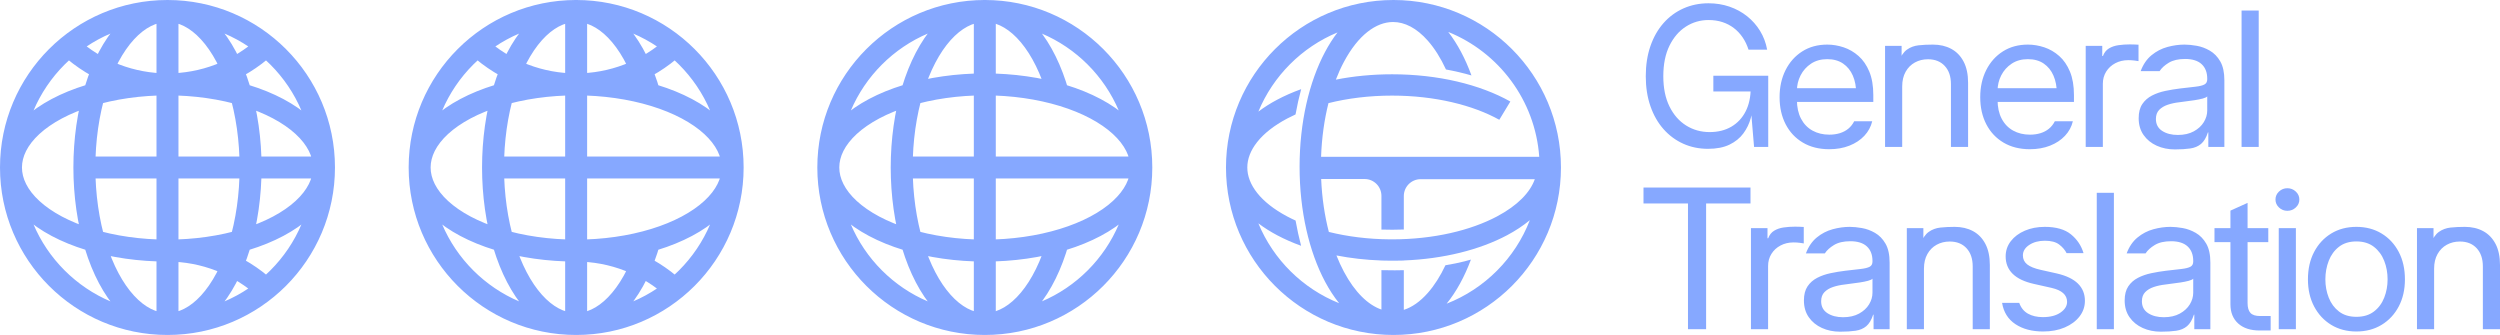
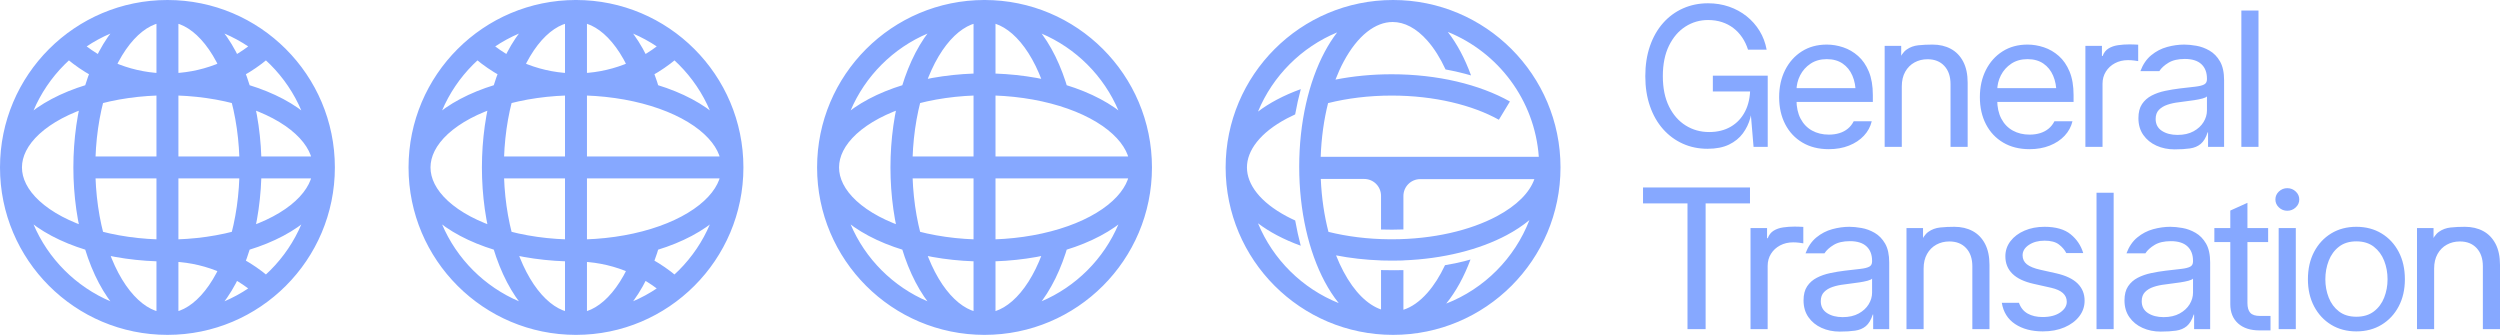
- <svg xmlns="http://www.w3.org/2000/svg" viewBox="0 0 25233.34 3380.95" fill="#86a8ff" role="img" aria-label="General Translation">
+ <svg xmlns="http://www.w3.org/2000/svg" viewBox="0 0 25240.61 3380.95" fill="#86a8ff" role="img" aria-label="General Translation">
  <path transform="translate(-396.13 -396.13) scale(16.30159)" fill-rule="nonzero" d="M128 24.3A103.7 103.7 0 0 1 128 231.7A103.7 103.7 0 0 1 128 24.3ZM128 37.9A90.1 90.1 0 0 0 128 218.1A90.1 90.1 0 0 0 128 37.9ZM186.26 128C186.26 132.386 186.107 136.771 185.803 141.122C185.499 145.473 185.043 149.79 184.439 154.038C183.834 158.285 183.081 162.465 182.184 166.543C181.287 170.621 180.246 174.598 179.067 178.443C177.888 182.289 176.571 186.002 175.123 189.555C173.675 193.108 172.096 196.501 170.393 199.708C168.69 202.915 166.863 205.935 164.918 208.746C162.973 211.556 160.91 214.156 158.735 216.521C156.559 218.887 154.27 221.018 151.875 222.886C149.48 224.754 146.977 226.36 144.382 227.669C141.787 228.979 139.099 229.99 136.353 230.671C133.607 231.352 130.804 231.7 128 231.7C125.196 231.7 122.393 231.352 119.647 230.671C116.901 229.99 114.213 228.979 111.618 227.669C109.023 226.36 106.52 224.754 104.125 222.886C101.73 221.018 99.441 218.887 97.265 216.521C95.09 214.156 93.027 211.556 91.082 208.746C89.137 205.935 87.31 202.915 85.607 199.708C83.904 196.501 82.325 193.108 80.877 189.555C79.429 186.002 78.112 182.289 76.933 178.443C75.754 174.598 74.713 170.621 73.816 166.543C72.919 162.465 72.166 158.285 71.561 154.038C70.957 149.79 70.501 145.473 70.197 141.122C69.893 136.771 69.74 132.386 69.74 128C69.74 123.614 69.893 119.229 70.197 114.878C70.501 110.527 70.957 106.21 71.561 101.962C72.166 97.715 72.919 93.535 73.816 89.457C74.713 85.379 75.754 81.402 76.933 77.557C78.112 73.711 79.429 69.998 80.877 66.445C82.325 62.892 83.904 59.499 85.607 56.292C87.31 53.085 89.137 50.065 91.082 47.254C93.027 44.444 95.09 41.844 97.265 39.479C99.441 37.113 101.73 34.982 104.125 33.114C106.52 31.246 109.023 29.64 111.618 28.331C114.213 27.021 116.901 26.01 119.647 25.329C122.393 24.648 125.196 24.3 128 24.3C130.804 24.3 133.607 24.648 136.353 25.329C139.099 26.01 141.787 27.021 144.382 28.331C146.977 29.64 149.48 31.246 151.875 33.114C154.27 34.982 156.559 37.113 158.735 39.479C160.91 41.844 162.973 44.444 164.918 47.254C166.863 50.065 168.69 53.085 170.393 56.292C172.096 59.499 173.675 62.892 175.123 66.445C176.571 69.998 177.888 73.711 179.067 77.557C180.246 81.402 181.287 85.379 182.184 89.457C183.081 93.535 183.834 97.715 184.439 101.962C185.043 106.21 185.499 110.527 185.803 114.878C186.107 119.229 186.26 123.614 186.26 128ZM172.66 128C172.66 123.93 172.518 119.859 172.236 115.826C171.954 111.794 171.532 107.799 170.974 103.878C170.417 99.958 169.723 96.113 168.902 92.379C168.08 88.645 167.131 85.021 166.064 81.543C164.998 78.065 163.815 74.733 162.529 71.577C161.243 68.422 159.854 65.443 158.382 62.671C156.91 59.898 155.353 57.331 153.735 54.994C152.118 52.656 150.439 50.548 148.725 48.686C147.012 46.823 145.264 45.206 143.511 43.838C141.757 42.47 139.998 41.352 138.256 40.473C136.513 39.594 134.787 38.952 133.081 38.529C131.374 38.106 129.687 37.9 128 37.9C126.313 37.9 124.626 38.106 122.919 38.529C121.213 38.952 119.487 39.594 117.744 40.473C116.002 41.352 114.243 42.47 112.489 43.838C110.736 45.206 108.988 46.823 107.275 48.686C105.561 50.548 103.882 52.656 102.265 54.994C100.647 57.331 99.09 59.898 97.618 62.671C96.146 65.443 94.757 68.422 93.471 71.577C92.185 74.733 91.002 78.065 89.936 81.543C88.869 85.021 87.92 88.645 87.098 92.379C86.277 96.113 85.583 99.958 85.026 103.878C84.468 107.799 84.046 111.794 83.764 115.826C83.482 119.859 83.34 123.93 83.34 128C83.34 132.07 83.482 136.141 83.764 140.174C84.046 144.206 84.468 148.201 85.026 152.122C85.583 156.042 86.277 159.887 87.098 163.621C87.92 167.355 88.869 170.979 89.936 174.457C91.002 177.935 92.185 181.267 93.471 184.423C94.757 187.578 96.146 190.557 97.618 193.329C99.09 196.102 100.647 198.669 102.265 201.006C103.882 203.344 105.561 205.452 107.275 207.314C108.988 209.177 110.736 210.794 112.489 212.162C114.243 213.53 116.002 214.648 117.744 215.527C119.487 216.406 121.213 217.048 122.919 217.471C124.626 217.894 126.313 218.1 128 218.1C129.687 218.1 131.374 217.894 133.081 217.471C134.787 217.048 136.513 216.406 138.256 215.527C139.998 214.648 141.757 213.53 143.511 212.162C145.264 210.794 147.012 209.177 148.725 207.314C150.439 205.452 152.118 203.344 153.735 201.006C155.353 198.669 156.91 196.102 158.382 193.329C159.854 190.557 161.243 187.578 162.529 184.423C163.815 181.267 164.998 177.935 166.064 174.457C167.131 170.979 168.08 167.355 168.902 163.621C169.723 159.887 170.417 156.042 170.974 152.122C171.532 148.201 171.954 144.206 172.236 140.174C172.518 136.141 172.66 132.07 172.66 128ZM231.7 128C231.7 130.804 231.352 133.607 230.671 136.353C229.99 139.099 228.979 141.787 227.669 144.382C226.36 146.977 224.754 149.48 222.886 151.875C221.018 154.27 218.887 156.559 216.521 158.735C214.156 160.91 211.556 162.973 208.746 164.918C205.935 166.863 202.915 168.69 199.708 170.393C196.501 172.096 193.108 173.675 189.555 175.123C186.002 176.571 182.289 177.888 178.443 179.067C174.598 180.246 170.621 181.287 166.543 182.184C162.465 183.081 158.285 183.834 154.038 184.439C149.79 185.043 145.473 185.499 141.122 185.803C136.771 186.107 132.386 186.26 128 186.26C123.614 186.26 119.229 186.107 114.878 185.803C110.527 185.499 106.21 185.043 101.962 184.439C97.715 183.834 93.535 183.081 89.457 182.184C85.379 181.287 81.402 180.246 77.557 179.067C73.711 177.888 69.998 176.571 66.445 175.123C62.892 173.675 59.499 172.096 56.292 170.393C53.085 168.69 50.065 166.863 47.254 164.918C44.444 162.973 41.844 160.91 39.479 158.735C37.113 156.559 34.982 154.27 33.114 151.875C31.246 149.48 29.64 146.977 28.331 144.382C27.021 141.787 26.01 139.099 25.329 136.353C24.648 133.607 24.3 130.804 24.3 128C24.3 125.196 24.648 122.393 25.329 119.647C26.01 116.901 27.021 114.213 28.331 111.618C29.64 109.023 31.246 106.52 33.114 104.125C34.982 101.73 37.113 99.441 39.479 97.265C41.844 95.09 44.444 93.027 47.254 91.082C50.065 89.137 53.085 87.31 56.292 85.607C59.499 83.904 62.892 82.325 66.445 80.877C69.998 79.429 73.711 78.112 77.557 76.933C81.402 75.754 85.379 74.713 89.457 73.816C93.535 72.919 97.715 72.166 101.962 71.561C106.21 70.957 110.527 70.501 114.878 70.197C119.229 69.893 123.614 69.74 128 69.74C132.386 69.74 136.771 69.893 141.122 70.197C145.473 70.501 149.79 70.957 154.038 71.561C158.285 72.166 162.465 72.919 166.543 73.816C170.621 74.713 174.598 75.754 178.443 76.933C182.289 78.112 186.002 79.429 189.555 80.877C193.108 82.325 196.501 83.904 199.708 85.607C202.915 87.31 205.935 89.137 208.746 91.082C211.556 93.027 214.156 95.09 216.521 97.265C218.887 99.441 221.018 101.73 222.886 104.125C224.754 106.52 226.36 109.023 227.669 111.618C228.979 114.213 229.99 116.901 230.671 119.647C231.352 122.393 231.7 125.196 231.7 128ZM218.1 128C218.1 126.313 217.894 124.626 217.471 122.919C217.048 121.213 216.406 119.487 215.527 117.744C214.648 116.002 213.53 114.243 212.162 112.489C210.794 110.736 209.177 108.988 207.314 107.275C205.452 105.561 203.344 103.882 201.006 102.265C198.669 100.647 196.102 99.09 193.329 97.618C190.557 96.146 187.578 94.757 184.423 93.471C181.267 92.185 177.935 91.002 174.457 89.936C170.979 88.869 167.355 87.92 163.621 87.098C159.887 86.277 156.042 85.583 152.122 85.026C148.201 84.468 144.206 84.046 140.174 83.764C136.141 83.482 132.07 83.34 128 83.34C123.93 83.34 119.859 83.482 115.826 83.764C111.794 84.046 107.799 84.468 103.878 85.026C99.958 85.583 96.113 86.277 92.379 87.098C88.645 87.92 85.021 88.869 81.543 89.936C78.065 91.002 74.733 92.185 71.577 93.471C68.422 94.757 65.443 96.146 62.671 97.618C59.898 99.09 57.331 100.647 54.994 102.265C52.656 103.882 50.548 105.561 48.686 107.275C46.823 108.988 45.206 110.736 43.838 112.489C42.47 114.243 41.352 116.002 40.473 117.744C39.594 119.487 38.952 121.213 38.529 122.919C38.106 124.626 37.9 126.313 37.9 128C37.9 129.687 38.106 131.374 38.529 133.081C38.952 134.787 39.594 136.513 40.473 138.256C41.352 139.998 42.47 141.757 43.838 143.511C45.206 145.264 46.823 147.012 48.686 148.725C50.548 150.439 52.656 152.118 54.994 153.735C57.331 155.353 59.898 156.91 62.671 158.382C65.443 159.854 68.422 161.243 71.577 162.529C74.733 163.815 78.065 164.998 81.543 166.064C85.021 167.131 88.645 168.08 92.379 168.902C96.113 169.723 99.958 170.417 103.878 170.974C107.799 171.532 111.794 171.954 115.826 172.236C119.859 172.518 123.93 172.66 128 172.66C132.07 172.66 136.141 172.518 140.174 172.236C144.206 171.954 148.201 171.532 152.122 170.974C156.042 170.417 159.887 169.723 163.621 168.902C167.355 168.08 170.979 167.131 174.457 166.064C177.935 164.998 181.267 163.815 184.423 162.529C187.578 161.243 190.557 159.854 193.329 158.382C196.102 156.91 198.669 155.353 201.006 153.735C203.344 152.118 205.452 150.439 207.314 148.725C209.177 147.012 210.794 145.264 212.162 143.511C213.53 141.757 214.648 139.998 215.527 138.256C216.406 136.513 217.048 134.787 217.471 133.081C217.894 131.374 218.1 129.687 218.1 128ZM121.2 31.1L134.8 31.1L134.8 224.9L121.2 224.9L121.2 31.1ZM76.54 121.2L224.9 121.2L224.9 134.8L76.54 134.8L76.54 121.2ZM193.629 57.732A96.9 96.9 0 0 1 62.371 57.732L71.582 47.726A83.3 83.3 0 0 0 184.418 47.726L193.629 57.732ZM128 172.66A96.9 96.9 0 0 1 193.629 198.268L184.418 208.274A83.3 83.3 0 0 0 128 186.26L128 172.66Z" />
  <path transform="translate(3728.63 -396.13) scale(16.30159)" fill-rule="nonzero" d="M128 24.3A103.7 103.7 0 0 1 128 231.7A103.7 103.7 0 0 1 128 24.3ZM128 37.9A90.1 90.1 0 0 0 128 218.1A90.1 90.1 0 0 0 128 37.9ZM179.993 175.294C178.902 179.165 177.674 182.914 176.316 186.515C174.957 190.115 173.469 193.566 171.858 196.843C170.246 200.119 168.512 203.221 166.66 206.124C164.808 209.027 162.839 211.732 160.759 214.215C158.678 216.698 156.486 218.959 154.187 220.973C151.888 222.987 149.482 224.754 146.979 226.243C144.476 227.732 141.876 228.942 139.205 229.839C136.533 230.737 133.791 231.32 131.026 231.566C128.261 231.811 125.475 231.718 122.726 231.291C119.976 230.864 117.265 230.104 114.634 229.039C112.003 227.974 109.452 226.606 107.003 224.968C104.553 223.33 102.204 221.423 99.963 219.277C97.722 217.13 95.589 214.744 93.57 212.142C91.551 209.541 89.645 206.724 87.857 203.714C86.069 200.705 84.4 197.504 82.856 194.134C81.312 190.764 79.893 187.227 78.606 183.548C77.319 179.868 76.164 176.047 75.147 172.113C74.13 168.18 73.251 164.133 72.516 160.003C71.781 155.874 71.189 151.663 70.744 147.402C70.299 143.14 70.001 138.829 69.852 134.501C69.703 130.172 69.703 125.828 69.852 121.499C70.001 117.171 70.299 112.86 70.744 108.598C71.189 104.337 71.781 100.126 72.516 95.997C73.251 91.867 74.13 87.82 75.147 83.887C76.164 79.953 77.319 76.132 78.606 72.452C79.893 68.773 81.312 65.236 82.856 61.866C84.4 58.496 86.069 55.295 87.857 52.286C89.645 49.276 91.551 46.459 93.57 43.858C95.589 41.256 97.722 38.87 99.963 36.723C102.204 34.577 104.553 32.67 107.003 31.032C109.452 29.394 112.003 28.026 114.634 26.961C117.265 25.896 119.976 25.136 122.726 24.709C125.475 24.282 128.261 24.189 131.026 24.434C133.791 24.68 136.533 25.263 139.205 26.161C141.876 27.058 144.476 28.268 146.979 29.757C149.482 31.246 151.888 33.013 154.187 35.027C156.486 37.041 158.678 39.302 160.759 41.785C162.839 44.268 164.808 46.973 166.66 49.876C168.512 52.779 170.246 55.881 171.858 59.157C173.469 62.434 174.957 65.885 176.316 69.485C177.674 73.086 178.902 76.835 179.993 80.706L166.904 84.397C165.913 80.883 164.804 77.502 163.591 74.285C162.377 71.069 161.06 68.017 159.654 65.159C158.248 62.301 156.754 59.636 155.194 57.189C153.633 54.742 152.005 52.513 150.335 50.52C148.665 48.527 146.952 46.77 145.225 45.257C143.498 43.744 141.757 42.476 140.026 41.446C138.294 40.416 136.574 39.624 134.873 39.052C133.173 38.481 131.494 38.129 129.823 37.981C128.152 37.833 126.489 37.887 124.813 38.147C123.137 38.408 121.447 38.875 119.737 39.567C118.026 40.26 116.296 41.178 114.561 42.338C112.827 43.498 111.088 44.899 109.371 46.544C107.654 48.189 105.959 50.077 104.314 52.197C102.668 54.316 101.072 56.668 99.549 59.232C98.027 61.795 96.577 64.57 95.22 67.531C93.863 70.492 92.599 73.639 91.444 76.943C90.288 80.246 89.241 83.706 88.314 87.29C87.388 90.875 86.582 94.583 85.905 98.381C85.229 102.18 84.682 106.068 84.27 110.011C83.858 113.954 83.582 117.951 83.444 121.967C83.305 125.983 83.305 130.017 83.444 134.033C83.582 138.049 83.858 142.046 84.27 145.989C84.682 149.932 85.229 153.82 85.905 157.619C86.582 161.417 87.388 165.125 88.314 168.71C89.241 172.294 90.288 175.754 91.444 179.057C92.599 182.361 93.863 185.508 95.22 188.469C96.577 191.43 98.027 194.205 99.549 196.768C101.072 199.332 102.668 201.684 104.314 203.803C105.959 205.923 107.654 207.811 109.371 209.456C111.088 211.101 112.827 212.502 114.561 213.662C116.296 214.822 118.026 215.74 119.737 216.433C121.447 217.125 123.137 217.592 124.813 217.853C126.489 218.113 128.152 218.167 129.823 218.019C131.494 217.871 133.173 217.519 134.873 216.948C136.574 216.376 138.294 215.584 140.026 214.554C141.757 213.524 143.498 212.256 145.225 210.743C146.952 209.23 148.665 207.473 150.335 205.48C152.005 203.487 153.633 201.258 155.194 198.811C156.754 196.364 158.248 193.699 159.654 190.841C161.06 187.983 162.377 184.931 163.591 181.715C164.804 178.498 165.913 175.117 166.904 171.603L179.993 175.294ZM231.7 128C231.7 130.804 231.352 133.607 230.671 136.353C229.99 139.099 228.979 141.787 227.669 144.382C226.36 146.977 224.754 149.48 222.886 151.875C221.018 154.27 218.887 156.559 216.521 158.735C214.156 160.91 211.556 162.973 208.746 164.918C205.935 166.863 202.915 168.69 199.708 170.393C196.501 172.096 193.108 173.675 189.555 175.123C186.002 176.571 182.289 177.888 178.443 179.067C174.598 180.246 170.621 181.287 166.543 182.184C162.465 183.081 158.285 183.834 154.038 184.439C149.79 185.043 145.473 185.499 141.122 185.803C136.771 186.107 132.386 186.26 128 186.26C123.614 186.26 119.229 186.107 114.878 185.803C110.527 185.499 106.21 185.043 101.962 184.439C97.715 183.834 93.535 183.081 89.457 182.184C85.379 181.287 81.402 180.246 77.557 179.067C73.711 177.888 69.998 176.571 66.445 175.123C62.892 173.675 59.499 172.096 56.292 170.393C53.085 168.69 50.065 166.863 47.254 164.918C44.444 162.973 41.844 160.91 39.479 158.735C37.113 156.559 34.982 154.27 33.114 151.875C31.246 149.48 29.64 146.977 28.331 144.382C27.021 141.787 26.01 139.099 25.329 136.353C24.648 133.607 24.3 130.804 24.3 128C24.3 125.196 24.648 122.393 25.329 119.647C26.01 116.901 27.021 114.213 28.331 111.618C29.64 109.023 31.246 106.52 33.114 104.125C34.982 101.73 37.113 99.441 39.479 97.265C41.844 95.09 44.444 93.027 47.254 91.082C50.065 89.137 53.085 87.31 56.292 85.607C59.499 83.904 62.892 82.325 66.445 80.877C69.998 79.429 73.711 78.112 77.557 76.933C81.402 75.754 85.379 74.713 89.457 73.816C93.535 72.919 97.715 72.166 101.962 71.561C106.21 70.957 110.527 70.501 114.878 70.197C119.229 69.893 123.614 69.74 128 69.74C132.386 69.74 136.771 69.893 141.122 70.197C145.473 70.501 149.79 70.957 154.038 71.561C158.285 72.166 162.465 72.919 166.543 73.816C170.621 74.713 174.598 75.754 178.443 76.933C182.289 78.112 186.002 79.429 189.555 80.877C193.108 82.325 196.501 83.904 199.708 85.607C202.915 87.31 205.935 89.137 208.746 91.082C211.556 93.027 214.156 95.09 216.521 97.265C218.887 99.441 221.018 101.73 222.886 104.125C224.754 106.52 226.36 109.023 227.669 111.618C228.979 114.213 229.99 116.901 230.671 119.647C231.352 122.393 231.7 125.196 231.7 128ZM218.1 128C218.1 126.313 217.894 124.626 217.471 122.919C217.048 121.213 216.406 119.487 215.527 117.744C214.648 116.002 213.53 114.243 212.162 112.489C210.794 110.736 209.177 108.988 207.314 107.275C205.452 105.561 203.344 103.882 201.006 102.265C198.669 100.647 196.102 99.09 193.329 97.618C190.557 96.146 187.578 94.757 184.423 93.471C181.267 92.185 177.935 91.002 174.457 89.936C170.979 88.869 167.355 87.92 163.621 87.098C159.887 86.277 156.042 85.583 152.122 85.026C148.201 84.468 144.206 84.046 140.174 83.764C136.141 83.482 132.07 83.34 128 83.34C123.93 83.34 119.859 83.482 115.826 83.764C111.794 84.046 107.799 84.468 103.878 85.026C99.958 85.583 96.113 86.277 92.379 87.098C88.645 87.92 85.021 88.869 81.543 89.936C78.065 91.002 74.733 92.185 71.577 93.471C68.422 94.757 65.443 96.146 62.671 97.618C59.898 99.09 57.331 100.647 54.994 102.265C52.656 103.882 50.548 105.561 48.686 107.275C46.823 108.988 45.206 110.736 43.838 112.489C42.47 114.243 41.352 116.002 40.473 117.744C39.594 119.487 38.952 121.213 38.529 122.919C38.106 124.626 37.9 126.313 37.9 128C37.9 129.687 38.106 131.374 38.529 133.081C38.952 134.787 39.594 136.513 40.473 138.256C41.352 139.998 42.47 141.757 43.838 143.511C45.206 145.264 46.823 147.012 48.686 148.725C50.548 150.439 52.656 152.118 54.994 153.735C57.331 155.353 59.898 156.91 62.671 158.382C65.443 159.854 68.422 161.243 71.577 162.529C74.733 163.815 78.065 164.998 81.543 166.064C85.021 167.131 88.645 168.08 92.379 168.902C96.113 169.723 99.958 170.417 103.878 170.974C107.799 171.532 111.794 171.954 115.826 172.236C119.859 172.518 123.93 172.66 128 172.66C132.07 172.66 136.141 172.518 140.174 172.236C144.206 171.954 148.201 171.532 152.122 170.974C156.042 170.417 159.887 169.723 163.621 168.902C167.355 168.08 170.979 167.131 174.457 166.064C177.935 164.998 181.267 163.815 184.423 162.529C187.578 161.243 190.557 159.854 193.329 158.382C196.102 156.91 198.669 155.353 201.006 153.735C203.344 152.118 205.452 150.439 207.314 148.725C209.177 147.012 210.794 145.264 212.162 143.511C213.53 141.757 214.648 139.998 215.527 138.256C216.406 136.513 217.048 134.787 217.471 133.081C217.894 131.374 218.1 129.687 218.1 128ZM121.2 31.1L134.8 31.1L134.8 224.9L121.2 224.9L121.2 31.1ZM76.54 121.2L224.9 121.2L224.9 134.8L76.54 134.8L76.54 121.2ZM193.629 57.732A96.9 96.9 0 0 1 62.371 57.732L71.582 47.726A83.3 83.3 0 0 0 184.418 47.726L193.629 57.732ZM128 172.66A96.9 96.9 0 0 1 193.629 198.268L184.418 208.274A83.3 83.3 0 0 0 128 186.26L128 172.66Z" />
  <path transform="translate(7853.39 -396.13) scale(16.30159)" fill-rule="nonzero" d="M128 24.3A103.7 103.7 0 0 1 128 231.7A103.7 103.7 0 0 1 128 24.3ZM128 37.9A90.1 90.1 0 0 0 128 218.1A90.1 90.1 0 0 0 128 37.9ZM179.993 175.294C178.902 179.165 177.674 182.914 176.316 186.515C174.957 190.115 173.469 193.566 171.858 196.843C170.246 200.119 168.512 203.221 166.66 206.124C164.808 209.027 162.839 211.732 160.759 214.215C158.678 216.698 156.486 218.959 154.187 220.973C151.888 222.987 149.482 224.754 146.979 226.243C144.476 227.732 141.876 228.942 139.205 229.839C136.533 230.737 133.791 231.32 131.026 231.566C128.261 231.811 125.475 231.718 122.726 231.291C119.976 230.864 117.265 230.104 114.634 229.039C112.003 227.974 109.452 226.606 107.003 224.968C104.553 223.33 102.204 221.423 99.963 219.277C97.722 217.13 95.589 214.744 93.57 212.142C91.551 209.541 89.645 206.724 87.857 203.714C86.069 200.705 84.4 197.504 82.856 194.134C81.312 190.764 79.893 187.227 78.606 183.548C77.319 179.868 76.164 176.047 75.147 172.113C74.13 168.18 73.251 164.133 72.516 160.003C71.781 155.874 71.189 151.663 70.744 147.402C70.299 143.14 70.001 138.829 69.852 134.501C69.703 130.172 69.703 125.828 69.852 121.499C70.001 117.171 70.299 112.86 70.744 108.598C71.189 104.337 71.781 100.126 72.516 95.997C73.251 91.867 74.13 87.82 75.147 83.887C76.164 79.953 77.319 76.132 78.606 72.452C79.893 68.773 81.312 65.236 82.856 61.866C84.4 58.496 86.069 55.295 87.857 52.286C89.645 49.276 91.551 46.459 93.57 43.858C95.589 41.256 97.722 38.87 99.963 36.723C102.204 34.577 104.553 32.67 107.003 31.032C109.452 29.394 112.003 28.026 114.634 26.961C117.265 25.896 119.976 25.136 122.726 24.709C125.475 24.282 128.261 24.189 131.026 24.434C133.791 24.68 136.533 25.263 139.205 26.161C141.876 27.058 144.476 28.268 146.979 29.757C149.482 31.246 151.888 33.013 154.187 35.027C156.486 37.041 158.678 39.302 160.759 41.785C162.839 44.268 164.808 46.973 166.66 49.876C168.512 52.779 170.246 55.881 171.858 59.157C173.469 62.434 174.957 65.885 176.316 69.485C177.674 73.086 178.902 76.835 179.993 80.706L166.904 84.397C165.913 80.883 164.804 77.502 163.591 74.285C162.377 71.069 161.06 68.017 159.654 65.159C158.248 62.301 156.754 59.636 155.194 57.189C153.633 54.742 152.005 52.513 150.335 50.52C148.665 48.527 146.952 46.77 145.225 45.257C143.498 43.744 141.757 42.476 140.026 41.446C138.294 40.416 136.574 39.624 134.873 39.052C133.173 38.481 131.494 38.129 129.823 37.981C128.152 37.833 126.489 37.887 124.813 38.147C123.137 38.408 121.447 38.875 119.737 39.567C118.026 40.26 116.296 41.178 114.561 42.338C112.827 43.498 111.088 44.899 109.371 46.544C107.654 48.189 105.959 50.077 104.314 52.197C102.668 54.316 101.072 56.668 99.549 59.232C98.027 61.795 96.577 64.57 95.22 67.531C93.863 70.492 92.599 73.639 91.444 76.943C90.288 80.246 89.241 83.706 88.314 87.29C87.388 90.875 86.582 94.583 85.905 98.381C85.229 102.18 84.682 106.068 84.27 110.011C83.858 113.954 83.582 117.951 83.444 121.967C83.305 125.983 83.305 130.017 83.444 134.033C83.582 138.049 83.858 142.046 84.27 145.989C84.682 149.932 85.229 153.82 85.905 157.619C86.582 161.417 87.388 165.125 88.314 168.71C89.241 172.294 90.288 175.754 91.444 179.057C92.599 182.361 93.863 185.508 95.22 188.469C96.577 191.43 98.027 194.205 99.549 196.768C101.072 199.332 102.668 201.684 104.314 203.803C105.959 205.923 107.654 207.811 109.371 209.456C111.088 211.101 112.827 212.502 114.561 213.662C116.296 214.822 118.026 215.74 119.737 216.433C121.447 217.125 123.137 217.592 124.813 217.853C126.489 218.113 128.152 218.167 129.823 218.019C131.494 217.871 133.173 217.519 134.873 216.948C136.574 216.376 138.294 215.584 140.026 214.554C141.757 213.524 143.498 212.256 145.225 210.743C146.952 209.23 148.665 207.473 150.335 205.48C152.005 203.487 153.633 201.258 155.194 198.811C156.754 196.364 158.248 193.699 159.654 190.841C161.06 187.983 162.377 184.931 163.591 181.715C164.804 178.498 165.913 175.117 166.904 171.603L179.993 175.294ZM231.7 128C231.7 130.804 231.352 133.607 230.671 136.353C229.99 139.099 228.979 141.787 227.669 144.382C226.36 146.977 224.754 149.48 222.886 151.875C221.018 154.27 218.887 156.559 216.521 158.735C214.156 160.91 211.556 162.973 208.746 164.918C205.935 166.863 202.915 168.69 199.708 170.393C196.501 172.096 193.108 173.675 189.555 175.123C186.002 176.571 182.289 177.888 178.443 179.067C174.598 180.246 170.621 181.287 166.543 182.184C162.465 183.081 158.285 183.834 154.038 184.439C149.79 185.043 145.473 185.499 141.122 185.803C136.771 186.107 132.386 186.26 128 186.26C123.614 186.26 119.229 186.107 114.878 185.803C110.527 185.499 106.21 185.043 101.962 184.439C97.715 183.834 93.535 183.081 89.457 182.184C85.379 181.287 81.402 180.246 77.557 179.067C73.711 177.888 69.998 176.571 66.445 175.123C62.892 173.675 59.499 172.096 56.292 170.393C53.085 168.69 50.065 166.863 47.254 164.918C44.444 162.973 41.844 160.91 39.479 158.735C37.113 156.559 34.982 154.27 33.114 151.875C31.246 149.48 29.64 146.977 28.331 144.382C27.021 141.787 26.01 139.099 25.329 136.353C24.648 133.607 24.3 130.804 24.3 128C24.3 125.196 24.648 122.393 25.329 119.647C26.01 116.901 27.021 114.213 28.331 111.618C29.64 109.023 31.246 106.52 33.114 104.125C34.982 101.73 37.113 99.441 39.479 97.265C41.844 95.09 44.444 93.027 47.254 91.082C50.065 89.137 53.085 87.31 56.292 85.607C59.499 83.904 62.892 82.325 66.445 80.877C69.998 79.429 73.711 78.112 77.557 76.933C81.402 75.754 85.379 74.713 89.457 73.816C93.535 72.919 97.715 72.166 101.962 71.561C106.21 70.957 110.527 70.501 114.878 70.197C119.229 69.893 123.614 69.74 128 69.74C132.386 69.74 136.771 69.893 141.122 70.197C145.473 70.501 149.79 70.957 154.038 71.561C158.285 72.166 162.465 72.919 166.543 73.816C170.621 74.713 174.598 75.754 178.443 76.933C182.289 78.112 186.002 79.429 189.555 80.877C193.108 82.325 196.501 83.904 199.708 85.607C202.915 87.31 205.935 89.137 208.746 91.082C211.556 93.027 214.156 95.09 216.521 97.265C218.887 99.441 221.018 101.73 222.886 104.125C224.754 106.52 226.36 109.023 227.669 111.618C228.979 114.213 229.99 116.901 230.671 119.647C231.352 122.393 231.7 125.196 231.7 128ZM218.1 128C218.1 126.313 217.894 124.626 217.471 122.919C217.048 121.213 216.406 119.487 215.527 117.744C214.648 116.002 213.53 114.243 212.162 112.489C210.794 110.736 209.177 108.988 207.314 107.275C205.452 105.561 203.344 103.882 201.006 102.265C198.669 100.647 196.102 99.09 193.329 97.618C190.557 96.146 187.578 94.757 184.423 93.471C181.267 92.185 177.935 91.002 174.457 89.936C170.979 88.869 167.355 87.92 163.621 87.098C159.887 86.277 156.042 85.583 152.122 85.026C148.201 84.468 144.206 84.046 140.174 83.764C136.141 83.482 132.07 83.34 128 83.34C123.93 83.34 119.859 83.482 115.826 83.764C111.794 84.046 107.799 84.468 103.878 85.026C99.958 85.583 96.113 86.277 92.379 87.098C88.645 87.92 85.021 88.869 81.543 89.936C78.065 91.002 74.733 92.185 71.577 93.471C68.422 94.757 65.443 96.146 62.671 97.618C59.898 99.09 57.331 100.647 54.994 102.265C52.656 103.882 50.548 105.561 48.686 107.275C46.823 108.988 45.206 110.736 43.838 112.489C42.47 114.243 41.352 116.002 40.473 117.744C39.594 119.487 38.952 121.213 38.529 122.919C38.106 124.626 37.9 126.313 37.9 128C37.9 129.687 38.106 131.374 38.529 133.081C38.952 134.787 39.594 136.513 40.473 138.256C41.352 139.998 42.47 141.757 43.838 143.511C45.206 145.264 46.823 147.012 48.686 148.725C50.548 150.439 52.656 152.118 54.994 153.735C57.331 155.353 59.898 156.91 62.671 158.382C65.443 159.854 68.422 161.243 71.577 162.529C74.733 163.815 78.065 164.998 81.543 166.064C85.021 167.131 88.645 168.08 92.379 168.902C96.113 169.723 99.958 170.417 103.878 170.974C107.799 171.532 111.794 171.954 115.826 172.236C119.859 172.518 123.93 172.66 128 172.66C132.07 172.66 136.141 172.518 140.174 172.236C144.206 171.954 148.201 171.532 152.122 170.974C156.042 170.417 159.887 169.723 163.621 168.902C167.355 168.08 170.979 167.131 174.457 166.064C177.935 164.998 181.267 163.815 184.423 162.529C187.578 161.243 190.557 159.854 193.329 158.382C196.102 156.91 198.669 155.353 201.006 153.735C203.344 152.118 205.452 150.439 207.314 148.725C209.177 147.012 210.794 145.264 212.162 143.511C213.53 141.757 214.648 139.998 215.527 138.256C216.406 136.513 217.048 134.787 217.471 133.081C217.894 131.374 218.1 129.687 218.1 128ZM121.2 31.1L134.8 31.1L134.8 224.9L121.2 224.9L121.2 31.1ZM76.54 121.2L224.9 121.2L224.9 134.8L76.54 134.8L76.54 121.2Z" />
  <path transform="translate(11978.14 -396.13) scale(16.30159)" fill-rule="nonzero" d="M128 24.3C185.272 24.3 231.7 70.728 231.7 128C231.7 185.272 185.272 231.7 128 231.7C70.728 231.7 24.3 185.272 24.3 128C24.3 70.728 70.728 24.3 128 24.3ZM212.441 160.618C208.243 164.096 203.465 167.225 198.301 169.967C181.402 178.94 159.007 184.626 134.407 185.566V185.618C132.614 185.676 130.772 185.706 128.852 185.706C128.503 185.706 128.157 185.704 127.815 185.703C127.593 185.704 127.371 185.706 127.148 185.706C125.733 185.706 124.324 185.69 122.921 185.659C122.12 185.644 121.33 185.627 120.547 185.605V185.591C110.857 185.254 101.504 184.182 92.688 182.462C94.104 186.043 95.652 189.407 97.314 192.527C104.145 205.348 112.319 213.11 120.547 215.967V191.57C123.195 191.643 125.911 191.668 128.852 191.668C130.769 191.668 132.613 191.639 134.407 191.584V216.16C139.451 214.548 144.482 211.083 149.279 205.642C153.275 201.109 156.969 195.342 160.18 188.535C164.625 187.792 168.378 187.038 172.072 186.092C173.371 185.759 174.659 185.403 175.966 185.018C172.013 195.614 166.935 204.927 160.914 212.325C184.518 203.105 203.302 184.262 212.441 160.618ZM93.369 44.365C71.226 53.544 53.517 71.261 44.349 93.409C47.911 90.711 51.828 88.246 55.995 86.033C60.569 83.605 65.545 81.418 70.858 79.499C69.51 84.478 68.331 89.718 67.362 95.153C65.571 95.967 63.844 96.814 62.187 97.694C45.609 106.496 37.502 117.528 37.502 128C37.502 138.472 45.609 149.504 62.187 158.306C63.85 159.19 65.584 160.039 67.382 160.855C68.355 166.303 69.52 171.542 70.808 176.482C65.514 174.568 60.554 172.387 55.995 169.967C51.828 167.754 47.912 165.288 44.349 162.591C53.653 185.068 71.753 202.98 94.357 212.037C91.141 208.047 88.233 203.56 85.662 198.735C75.78 180.186 69.868 155.015 69.868 127.574C69.868 100.133 75.78 74.963 85.662 56.413C87.967 52.088 90.543 48.033 93.369 44.365ZM83.233 135.136C83.737 146.879 85.404 157.934 87.982 167.903C99.421 170.746 112.246 172.401 125.871 172.498C126.311 172.501 126.754 172.503 127.202 172.503C152.898 172.496 175.834 166.949 192.11 158.306C204.896 151.518 212.641 143.402 215.516 135.24H144.841C139.079 135.24 134.407 139.911 134.407 145.674V166.403C132.049 166.495 129.681 166.542 127.361 166.542C124.976 166.542 122.719 166.507 120.547 166.438V145.57C120.547 139.807 115.876 135.136 110.113 135.136ZM127.747 37.928C117.215 37.928 106.142 46.05 97.314 62.621C95.51 66.007 93.841 69.681 92.328 73.609C103.233 71.456 114.967 70.294 127.148 70.294C155.517 70.294 181.579 76.599 200.366 87.161L193.527 98.465C177.234 89.415 153.724 83.496 127.148 83.496C112.956 83.496 99.605 85.187 87.751 88.154C85.205 98.279 83.595 109.497 83.179 121.399H218.26C215.728 86.273 193.148 56.701 161.905 44.068C167.657 51.465 172.508 60.64 176.291 71.011C171.261 69.555 165.996 68.316 160.509 67.316C157.222 60.202 153.412 54.195 149.279 49.506C142.367 41.666 134.971 37.928 127.747 37.928Z" />
-   <path d="M17239.34 1502.13Q17104.34 1502.13 16989.84 1450.63Q16875.34 1399.13 16790.34 1303.13Q16705.34 1207.13 16658.34 1071.63Q16611.34 936.13 16611.34 769.13Q16611.34 601.13 16658.34 465.13Q16705.34 329.13 16790.84 232.63Q16876.34 136.13 16992.34 84.63Q17108.34 33.13 17244.34 33.13Q17357.34 33.13 17456.34 67.13Q17555.34 101.13 17633.84 163.63Q17712.34 226.13 17764.84 311.63Q17817.34 397.13 17836.34 501.13H17648.34Q17626.34 432.13 17588.84 377.13Q17551.34 322.13 17500.34 283.13Q17449.34 244.13 17385.34 223.13Q17321.34 202.13 17245.34 202.13Q17120.34 202.13 17016.84 268.13Q16913.34 334.13 16850.84 460.63Q16788.34 587.13 16788.34 769.13Q16788.34 949.13 16850.84 1075.13Q16913.34 1201.13 17019.34 1267.13Q17125.34 1333.13 17256.34 1333.13Q17382.34 1333.13 17475.34 1278.63Q17568.34 1224.13 17619.34 1124.13Q17670.34 1024.13 17670.34 887.13H17694.34V1020.13Q17694.34 1106.13 17671.34 1191.13Q17648.34 1276.13 17596.34 1346.63Q17544.34 1417.13 17456.84 1459.63Q17369.34 1502.13 17239.34 1502.13ZM17704.34 1483.13 17674.34 1125.13V923.13H17293.34V764.13H17847.34V1483.13ZM18462.94 1506.13Q18309.94 1506.13 18197.44 1439.63Q18084.94 1373.13 18023.44 1254.63Q17961.94 1136.13 17961.94 981.13Q17961.94 827.13 18022.44 707.13Q18082.94 587.13 18190.94 518.63Q18298.94 450.13 18442.94 450.13Q18525.94 450.13 18608.44 477.63Q18690.94 505.13 18758.94 565.13Q18826.94 625.13 18867.44 722.63Q18907.94 820.13 18907.94 960.13V1029.13H18078.94V890.13H18816.94L18734.94 941.13Q18734.94 841.13 18701.44 763.63Q18667.94 686.13 18602.94 641.63Q18537.94 597.13 18442.94 597.13Q18347.94 597.13 18279.44 642.63Q18210.94 688.13 18173.94 760.63Q18136.94 833.13 18136.94 915.13V1007.13Q18136.94 1119.13 18178.44 1198.13Q18219.94 1277.13 18293.94 1318.13Q18367.94 1359.13 18463.94 1359.13Q18521.94 1359.13 18570.44 1344.13Q18618.94 1329.13 18655.44 1299.13Q18691.94 1269.13 18714.94 1224.13H18896.94Q18876.94 1307.13 18817.44 1370.63Q18757.94 1434.13 18666.94 1470.13Q18575.94 1506.13 18462.94 1506.13ZM19199.54 872.13V1483.13H19026.54V463.13H19193.54V624.13H19164.54Q19196.54 537.13 19248.04 500.63Q19299.54 464.13 19366.04 457.13Q19432.54 450.13 19509.54 450.13Q19614.54 450.13 19694.54 493.13Q19774.54 536.13 19819.54 622.13Q19864.54 708.13 19864.54 835.13V1483.13H19691.54V849.13Q19691.54 733.13 19629.04 665.63Q19566.54 598.13 19459.54 598.13Q19386.54 598.13 19327.54 630.63Q19268.54 663.13 19234.04 724.63Q19199.54 786.13 19199.54 872.13ZM20488.14 1506.13Q20335.14 1506.13 20222.64 1439.63Q20110.14 1373.13 20048.64 1254.63Q19987.14 1136.13 19987.14 981.13Q19987.14 827.13 20047.64 707.13Q20108.14 587.13 20216.14 518.63Q20324.14 450.13 20468.14 450.13Q20551.14 450.13 20633.64 477.63Q20716.14 505.13 20784.14 565.13Q20852.14 625.13 20892.64 722.63Q20933.14 820.13 20933.14 960.13V1029.13H20104.14V890.13H20842.14L20760.14 941.13Q20760.14 841.13 20726.64 763.63Q20693.14 686.13 20628.14 641.63Q20563.14 597.13 20468.14 597.13Q20373.14 597.13 20304.64 642.63Q20236.14 688.13 20199.14 760.63Q20162.14 833.13 20162.14 915.13V1007.13Q20162.14 1119.13 20203.64 1198.13Q20245.14 1277.13 20319.14 1318.13Q20393.14 1359.13 20489.14 1359.13Q20547.14 1359.13 20595.64 1344.13Q20644.14 1329.13 20680.64 1299.13Q20717.14 1269.13 20740.14 1224.13H20922.14Q20902.14 1307.13 20842.64 1370.63Q20783.14 1434.13 20692.14 1470.13Q20601.14 1506.13 20488.14 1506.13ZM21051.74 1483.13V463.13H21218.74V565.13H21225.74Q21244.74 514.13 21285.74 489.13Q21326.74 464.13 21381.74 456.13Q21436.74 448.13 21497.74 448.13Q21515.74 448.13 21542.24 449.13Q21568.74 450.13 21584.74 451.13V617.13Q21574.74 615.13 21545.24 611.13Q21515.74 607.13 21481.74 607.13Q21408.74 607.13 21350.24 638.13Q21291.74 669.13 21258.24 723.13Q21224.74 777.13 21224.74 845.13V1483.13ZM21951.34 1508.13Q21851.34 1508.13 21768.34 1470.63Q21685.34 1433.13 21635.84 1362.63Q21586.34 1292.13 21586.34 1193.13Q21586.34 1105.13 21622.84 1050.63Q21659.34 996.13 21720.34 964.63Q21781.34 933.13 21855.34 917.63Q21929.34 902.13 22003.34 893.13Q22099.34 882.13 22159.84 875.13Q22220.34 868.13 22249.34 853.13Q22278.34 838.13 22278.34 800.13V794.13Q22278.34 700.13 22221.84 647.63Q22165.34 595.13 22054.34 595.13Q21953.34 595.13 21890.34 633.13Q21827.34 671.13 21797.34 718.13H21606.34Q21644.34 616.13 21716.34 557.13Q21788.34 498.13 21876.34 474.13Q21964.34 450.13 22049.34 450.13Q22103.34 450.13 22171.84 462.13Q22240.34 474.13 22304.34 511.13Q22368.34 548.13 22409.84 619.63Q22451.34 691.13 22451.34 811.13V1483.13H22289.34V1336.13H22285.34Q22259.34 1416.13 22215.84 1452.63Q22172.34 1489.13 22106.84 1498.63Q22041.34 1508.13 21951.34 1508.13ZM21981.34 1362.13Q22076.34 1362.13 22142.84 1325.63Q22209.34 1289.13 22243.84 1232.63Q22278.34 1176.13 22278.34 1115.13V973.13Q22268.34 985.13 22232.84 994.63Q22197.34 1004.13 22151.34 1011.13Q22105.34 1018.13 22062.84 1023.13Q22020.34 1028.13 21996.34 1032.13Q21933.34 1039.13 21879.84 1057.13Q21826.34 1075.13 21793.34 1109.13Q21760.34 1143.13 21760.34 1201.13Q21760.34 1280.13 21823.34 1321.13Q21886.34 1362.13 21981.34 1362.13ZM22797.94 106.13V1483.13H22624.94V106.13ZM16588.34 2053.82V1892.82H17668.34V2053.82H17220.34V3322.82H17037.34V2053.82ZM17672.94 3322.82V2302.82H17839.94V2404.82H17846.94Q17865.94 2353.82 17906.94 2328.82Q17947.94 2303.82 18002.94 2295.82Q18057.94 2287.82 18118.94 2287.82Q18136.94 2287.82 18163.44 2288.82Q18189.94 2289.82 18205.94 2290.82V2456.82Q18195.94 2454.82 18166.44 2450.82Q18136.94 2446.82 18102.94 2446.82Q18029.94 2446.82 17971.44 2477.82Q17912.94 2508.82 17879.44 2562.82Q17845.94 2616.82 17845.94 2684.82V3322.82ZM18572.54 3347.82Q18472.54 3347.82 18389.54 3310.32Q18306.54 3272.82 18257.04 3202.32Q18207.54 3131.82 18207.54 3032.82Q18207.54 2944.82 18244.04 2890.32Q18280.54 2835.82 18341.54 2804.32Q18402.54 2772.82 18476.54 2757.32Q18550.54 2741.82 18624.54 2732.82Q18720.54 2721.82 18781.04 2714.82Q18841.54 2707.82 18870.54 2692.82Q18899.54 2677.82 18899.54 2639.82V2633.82Q18899.54 2539.82 18843.04 2487.32Q18786.54 2434.82 18675.54 2434.82Q18574.54 2434.82 18511.54 2472.82Q18448.54 2510.82 18418.54 2557.82H18227.54Q18265.54 2455.82 18337.54 2396.82Q18409.54 2337.82 18497.54 2313.82Q18585.54 2289.82 18670.54 2289.82Q18724.54 2289.82 18793.04 2301.82Q18861.54 2313.82 18925.54 2350.82Q18989.54 2387.82 19031.04 2459.32Q19072.54 2530.82 19072.54 2650.82V3322.82H18910.54V3175.82H18906.54Q18880.54 3255.82 18837.04 3292.32Q18793.54 3328.82 18728.04 3338.32Q18662.54 3347.82 18572.54 3347.82ZM18602.54 3201.82Q18697.54 3201.82 18764.04 3165.32Q18830.54 3128.82 18865.04 3072.32Q18899.54 3015.82 18899.54 2954.82V2812.82Q18889.54 2824.82 18854.04 2834.32Q18818.54 2843.82 18772.54 2850.82Q18726.54 2857.82 18684.04 2862.82Q18641.54 2867.82 18617.54 2871.82Q18554.54 2878.82 18501.04 2896.82Q18447.54 2914.82 18414.54 2948.82Q18381.54 2982.82 18381.54 3040.82Q18381.54 3119.82 18444.54 3160.82Q18507.54 3201.82 18602.54 3201.82ZM19419.14 2711.82V3322.82H19246.14V2302.82H19413.14V2463.82H19384.14Q19416.14 2376.82 19467.64 2340.32Q19519.14 2303.82 19585.64 2296.82Q19652.14 2289.82 19729.14 2289.82Q19834.14 2289.82 19914.14 2332.82Q19994.14 2375.82 20039.14 2461.82Q20084.14 2547.82 20084.14 2674.82V3322.82H19911.14V2688.82Q19911.14 2572.82 19848.64 2505.32Q19786.14 2437.82 19679.14 2437.82Q19606.14 2437.82 19547.14 2470.32Q19488.14 2502.82 19453.64 2564.32Q19419.14 2625.82 19419.14 2711.82ZM20621.74 3345.82Q20453.74 3345.82 20342.24 3271.82Q20230.74 3197.82 20207.74 3056.82H20380.74Q20406.74 3130.82 20468.74 3165.82Q20530.74 3200.82 20619.74 3200.82Q20730.74 3200.82 20797.24 3154.82Q20863.74 3108.82 20863.74 3046.82Q20863.74 2941.82 20707.74 2905.82L20529.74 2865.82Q20385.74 2833.82 20314.74 2763.82Q20243.74 2693.82 20243.74 2587.82Q20243.74 2501.82 20295.74 2434.32Q20347.74 2366.82 20437.24 2328.32Q20526.74 2289.82 20638.74 2289.82Q20809.74 2289.82 20902.74 2365.32Q20995.74 2440.82 21029.74 2554.82H20858.74Q20833.74 2505.82 20783.74 2467.82Q20733.74 2429.82 20639.74 2429.82Q20545.74 2429.82 20481.74 2472.32Q20417.74 2514.82 20417.74 2577.82Q20417.74 2633.82 20460.74 2668.32Q20503.74 2702.82 20597.74 2723.82L20758.74 2759.82Q20902.74 2792.82 20973.24 2862.32Q21043.74 2931.82 21043.74 3035.82Q21043.74 3123.82 20989.74 3193.82Q20935.74 3263.82 20840.74 3304.82Q20745.74 3345.82 20621.74 3345.82ZM21336.34 1945.82V3322.82H21163.34V1945.82ZM21809.94 3347.82Q21709.94 3347.82 21626.94 3310.32Q21543.94 3272.82 21494.44 3202.32Q21444.94 3131.82 21444.94 3032.82Q21444.94 2944.82 21481.44 2890.32Q21517.94 2835.82 21578.94 2804.32Q21639.94 2772.82 21713.94 2757.32Q21787.94 2741.82 21861.94 2732.82Q21957.94 2721.82 22018.44 2714.82Q22078.94 2707.82 22107.94 2692.82Q22136.94 2677.82 22136.94 2639.82V2633.82Q22136.94 2539.82 22080.44 2487.32Q22023.94 2434.82 21912.94 2434.82Q21811.94 2434.82 21748.94 2472.82Q21685.94 2510.82 21655.94 2557.82H21464.94Q21502.94 2455.82 21574.94 2396.82Q21646.94 2337.82 21734.94 2313.82Q21822.94 2289.82 21907.94 2289.82Q21961.94 2289.82 22030.44 2301.82Q22098.94 2313.82 22162.94 2350.82Q22226.94 2387.82 22268.44 2459.32Q22309.94 2530.82 22309.94 2650.82V3322.82H22147.94V3175.82H22143.94Q22117.94 3255.82 22074.44 3292.32Q22030.94 3328.82 21965.44 3338.32Q21899.94 3347.82 21809.94 3347.82ZM21839.94 3201.82Q21934.94 3201.82 22001.44 3165.32Q22067.94 3128.82 22102.44 3072.32Q22136.94 3015.82 22136.94 2954.82V2812.82Q22126.94 2824.82 22091.44 2834.32Q22055.94 2843.82 22009.94 2850.82Q21963.94 2857.82 21921.44 2862.82Q21878.94 2867.82 21854.94 2871.82Q21791.94 2878.82 21738.44 2896.82Q21684.94 2914.82 21651.94 2948.82Q21618.94 2982.82 21618.94 3040.82Q21618.94 3119.82 21681.94 3160.82Q21744.94 3201.82 21839.94 3201.82ZM22894.54 2302.82V2443.82H22351.54V2302.82ZM22512.54 2125.82 22685.54 2047.82V3058.82Q22685.54 3126.82 22714.54 3158.32Q22743.54 3189.82 22812.54 3189.82Q22838.54 3189.82 22865.04 3189.82Q22891.54 3189.82 22918.54 3189.82V3335.82Q22890.54 3335.82 22862.54 3335.82Q22834.54 3335.82 22807.54 3335.82Q22669.54 3335.82 22591.04 3265.32Q22512.54 3194.82 22512.54 3070.82ZM23000.14 3322.82V2302.82H23173.14V3322.82ZM23087.14 2127.82Q23038.14 2127.82 23002.64 2094.32Q22967.14 2060.82 22967.14 2013.82Q22967.14 1966.82 23002.64 1933.32Q23038.14 1899.82 23087.14 1899.82Q23136.14 1899.82 23172.14 1933.32Q23208.14 1966.82 23208.14 2013.82Q23208.14 2060.82 23172.14 2094.32Q23136.14 2127.82 23087.14 2127.82ZM23783.74 3345.82Q23639.74 3345.82 23529.74 3278.82Q23419.74 3211.82 23357.24 3093.32Q23294.74 2974.82 23294.74 2819.82Q23294.74 2661.82 23357.24 2542.82Q23419.74 2423.82 23529.74 2356.82Q23639.74 2289.82 23783.74 2289.82Q23927.74 2289.82 24038.24 2356.82Q24148.74 2423.82 24211.24 2542.82Q24273.74 2661.82 24273.74 2819.82Q24273.74 2974.82 24211.24 3093.32Q24148.74 3211.82 24038.24 3278.82Q23927.74 3345.82 23783.74 3345.82ZM23783.74 3197.82Q23890.74 3197.82 23960.74 3144.32Q24030.74 3090.82 24064.74 3004.32Q24098.74 2917.82 24098.74 2819.82Q24098.74 2719.82 24064.74 2632.82Q24030.74 2545.82 23960.74 2491.32Q23890.74 2436.82 23783.74 2436.82Q23677.74 2436.82 23608.24 2490.82Q23538.74 2544.82 23504.74 2632.32Q23470.74 2719.82 23470.74 2819.82Q23470.74 2917.82 23504.74 3004.32Q23538.74 3090.82 23608.24 3144.32Q23677.74 3197.82 23783.74 3197.82ZM24568.34 2711.82V3322.82H24395.34V2302.82H24562.34V2463.82H24533.34Q24565.34 2376.82 24616.84 2340.32Q24668.34 2303.82 24734.84 2296.82Q24801.34 2289.82 24878.34 2289.82Q24983.34 2289.82 25063.34 2332.82Q25143.34 2375.82 25188.34 2461.82Q25233.34 2547.82 25233.34 2674.82V3322.82H25060.34V2688.82Q25060.34 2572.82 24997.84 2505.32Q24935.34 2437.82 24828.34 2437.82Q24755.34 2437.82 24696.34 2470.32Q24637.34 2502.82 24602.84 2564.32Q24568.34 2625.82 24568.34 2711.82Z" />
+   <path d="M17239.34 1502.13Q17104.34 1502.13 16989.84 1450.63Q16875.34 1399.13 16790.34 1303.13Q16705.34 1207.13 16658.34 1071.63Q16611.34 936.13 16611.34 769.13Q16611.34 601.13 16658.34 465.13Q16705.34 329.13 16790.84 232.63Q16876.34 136.13 16992.34 84.63Q17108.34 33.13 17244.34 33.13Q17357.34 33.13 17456.34 67.13Q17555.34 101.13 17633.84 163.63Q17712.34 226.13 17764.84 311.63Q17817.34 397.13 17836.34 501.13H17648.34Q17626.34 432.13 17588.84 377.13Q17551.34 322.13 17500.34 283.13Q17449.34 244.13 17385.34 223.13Q17321.34 202.13 17245.34 202.13Q17120.34 202.13 17016.84 268.13Q16913.34 334.13 16850.84 460.63Q16788.34 587.13 16788.34 769.13Q16788.34 949.13 16850.84 1075.13Q16913.34 1201.13 17019.34 1267.13Q17125.34 1333.13 17256.34 1333.13Q17382.34 1333.13 17475.34 1278.63Q17568.34 1224.13 17619.34 1124.13Q17670.34 1024.13 17670.34 887.13H17694.34V1020.13Q17694.34 1106.13 17671.34 1191.13Q17648.34 1276.13 17596.34 1346.63Q17544.34 1417.13 17456.84 1459.63Q17369.34 1502.13 17239.34 1502.13ZM17704.34 1483.13 17674.34 1125.13V923.13H17293.34V764.13H17847.34V1483.13ZM18463.67 1506.13Q18310.67 1506.13 18198.17 1439.63Q18085.67 1373.13 18024.17 1254.63Q17962.67 1136.13 17962.67 981.13Q17962.67 827.13 18023.17 707.13Q18083.67 587.13 18191.67 518.63Q18299.67 450.13 18443.67 450.13Q18526.67 450.13 18609.17 477.63Q18691.67 505.13 18759.67 565.13Q18827.67 625.13 18868.17 722.63Q18908.67 820.13 18908.67 960.13V1029.13H18079.67V890.13H18817.67L18735.67 941.13Q18735.67 841.13 18702.17 763.63Q18668.67 686.13 18603.67 641.63Q18538.67 597.13 18443.67 597.13Q18348.67 597.13 18280.17 642.63Q18211.67 688.13 18174.67 760.63Q18137.67 833.13 18137.67 915.13V1007.13Q18137.67 1119.13 18179.17 1198.13Q18220.67 1277.13 18294.67 1318.13Q18368.67 1359.13 18464.67 1359.13Q18522.67 1359.13 18571.17 1344.13Q18619.67 1329.13 18656.17 1299.13Q18692.67 1269.13 18715.67 1224.13H18897.67Q18877.67 1307.13 18818.17 1370.63Q18758.67 1434.13 18667.67 1470.13Q18576.67 1506.13 18463.67 1506.13ZM19200.99 872.13V1483.13H19027.99V463.13H19194.99V624.13H19165.99Q19197.99 537.13 19249.49 500.63Q19300.99 464.13 19367.49 457.13Q19433.99 450.13 19510.99 450.13Q19615.99 450.13 19695.99 493.13Q19775.99 536.13 19820.99 622.13Q19865.99 708.13 19865.99 835.13V1483.13H19692.99V849.13Q19692.99 733.13 19630.49 665.63Q19567.99 598.13 19460.99 598.13Q19387.99 598.13 19328.99 630.63Q19269.99 663.13 19235.49 724.63Q19200.99 786.13 19200.99 872.13ZM20490.32 1506.13Q20337.32 1506.13 20224.82 1439.63Q20112.32 1373.13 20050.82 1254.63Q19989.32 1136.13 19989.32 981.13Q19989.32 827.13 20049.82 707.13Q20110.32 587.13 20218.32 518.63Q20326.32 450.13 20470.32 450.13Q20553.32 450.13 20635.82 477.63Q20718.32 505.13 20786.32 565.13Q20854.32 625.13 20894.82 722.63Q20935.32 820.13 20935.32 960.13V1029.13H20106.32V890.13H20844.32L20762.32 941.13Q20762.32 841.13 20728.82 763.63Q20695.32 686.13 20630.32 641.63Q20565.32 597.13 20470.32 597.13Q20375.32 597.13 20306.82 642.63Q20238.32 688.13 20201.32 760.63Q20164.32 833.13 20164.32 915.13V1007.13Q20164.32 1119.13 20205.82 1198.13Q20247.32 1277.13 20321.32 1318.13Q20395.32 1359.13 20491.32 1359.13Q20549.32 1359.13 20597.82 1344.13Q20646.32 1329.13 20682.82 1299.13Q20719.32 1269.13 20742.32 1224.13H20924.32Q20904.32 1307.13 20844.82 1370.63Q20785.32 1434.13 20694.32 1470.13Q20603.32 1506.13 20490.32 1506.13ZM21054.65 1483.13V463.13H21221.65V565.13H21228.65Q21247.65 514.13 21288.65 489.13Q21329.65 464.13 21384.65 456.13Q21439.65 448.13 21500.65 448.13Q21518.65 448.13 21545.15 449.13Q21571.65 450.13 21587.65 451.13V617.13Q21577.65 615.13 21548.15 611.13Q21518.65 607.13 21484.65 607.13Q21411.65 607.13 21353.15 638.13Q21294.65 669.13 21261.15 723.13Q21227.65 777.13 21227.65 845.13V1483.13ZM21954.98 1508.13Q21854.98 1508.13 21771.98 1470.63Q21688.98 1433.13 21639.48 1362.63Q21589.98 1292.13 21589.98 1193.13Q21589.98 1105.13 21626.48 1050.63Q21662.98 996.13 21723.98 964.63Q21784.98 933.13 21858.98 917.63Q21932.98 902.13 22006.98 893.13Q22102.98 882.13 22163.48 875.13Q22223.98 868.13 22252.98 853.13Q22281.98 838.13 22281.98 800.13V794.13Q22281.98 700.13 22225.48 647.63Q22168.98 595.13 22057.98 595.13Q21956.98 595.13 21893.98 633.13Q21830.98 671.13 21800.98 718.13H21609.98Q21647.98 616.13 21719.98 557.13Q21791.98 498.13 21879.98 474.13Q21967.98 450.13 22052.98 450.13Q22106.98 450.13 22175.48 462.13Q22243.98 474.13 22307.98 511.13Q22371.98 548.13 22413.48 619.63Q22454.98 691.13 22454.98 811.13V1483.13H22292.98V1336.13H22288.98Q22262.98 1416.13 22219.48 1452.63Q22175.98 1489.13 22110.48 1498.63Q22044.98 1508.13 21954.98 1508.13ZM21984.98 1362.13Q22079.98 1362.13 22146.48 1325.63Q22212.98 1289.13 22247.48 1232.63Q22281.98 1176.13 22281.98 1115.13V973.13Q22271.98 985.13 22236.48 994.63Q22200.98 1004.13 22154.98 1011.13Q22108.98 1018.13 22066.48 1023.13Q22023.98 1028.13 21999.98 1032.13Q21936.98 1039.13 21883.48 1057.13Q21829.98 1075.13 21796.98 1109.13Q21763.98 1143.13 21763.98 1201.13Q21763.98 1280.13 21826.98 1321.13Q21889.98 1362.13 21984.98 1362.13ZM22802.3 106.13V1483.13H22629.3V106.13ZM16588.34 2053.82V1892.82H17668.34V2053.82H17220.34V3322.82H17037.34V2053.82ZM17673.67 3322.82V2302.82H17840.67V2404.82H17847.67Q17866.67 2353.82 17907.67 2328.82Q17948.67 2303.82 18003.67 2295.82Q18058.67 2287.82 18119.67 2287.82Q18137.67 2287.82 18164.17 2288.82Q18190.67 2289.82 18206.67 2290.82V2456.82Q18196.67 2454.82 18167.17 2450.82Q18137.67 2446.82 18103.67 2446.82Q18030.67 2446.82 17972.17 2477.82Q17913.67 2508.82 17880.17 2562.82Q17846.67 2616.82 17846.67 2684.82V3322.82ZM18573.99 3347.82Q18473.99 3347.82 18390.99 3310.32Q18307.99 3272.82 18258.49 3202.32Q18208.99 3131.82 18208.99 3032.82Q18208.99 2944.82 18245.49 2890.32Q18281.99 2835.82 18342.99 2804.32Q18403.99 2772.82 18477.99 2757.32Q18551.99 2741.82 18625.99 2732.82Q18721.99 2721.82 18782.49 2714.82Q18842.99 2707.82 18871.99 2692.82Q18900.99 2677.82 18900.99 2639.82V2633.82Q18900.99 2539.82 18844.49 2487.32Q18787.99 2434.82 18676.99 2434.82Q18575.99 2434.82 18512.99 2472.82Q18449.99 2510.82 18419.99 2557.82H18228.99Q18266.99 2455.82 18338.99 2396.82Q18410.99 2337.82 18498.99 2313.82Q18586.99 2289.82 18671.99 2289.82Q18725.99 2289.82 18794.49 2301.82Q18862.99 2313.82 18926.99 2350.82Q18990.99 2387.82 19032.49 2459.32Q19073.99 2530.82 19073.99 2650.82V3322.82H18911.99V3175.82H18907.99Q18881.99 3255.82 18838.49 3292.32Q18794.99 3328.82 18729.49 3338.32Q18663.99 3347.82 18573.99 3347.82ZM18603.99 3201.82Q18698.99 3201.82 18765.49 3165.32Q18831.99 3128.82 18866.49 3072.32Q18900.99 3015.82 18900.99 2954.82V2812.82Q18890.99 2824.82 18855.49 2834.32Q18819.99 2843.82 18773.99 2850.82Q18727.99 2857.82 18685.49 2862.82Q18642.99 2867.82 18618.99 2871.82Q18555.99 2878.82 18502.49 2896.82Q18448.99 2914.82 18415.99 2948.82Q18382.99 2982.82 18382.99 3040.82Q18382.99 3119.82 18445.99 3160.82Q18508.99 3201.82 18603.99 3201.82ZM19421.32 2711.82V3322.82H19248.32V2302.82H19415.32V2463.82H19386.32Q19418.32 2376.82 19469.82 2340.32Q19521.32 2303.82 19587.82 2296.82Q19654.32 2289.82 19731.32 2289.82Q19836.32 2289.82 19916.32 2332.82Q19996.32 2375.82 20041.32 2461.82Q20086.32 2547.82 20086.32 2674.82V3322.82H19913.32V2688.82Q19913.32 2572.82 19850.82 2505.32Q19788.32 2437.82 19681.32 2437.82Q19608.32 2437.82 19549.32 2470.32Q19490.32 2502.82 19455.82 2564.32Q19421.32 2625.82 19421.32 2711.82ZM20624.65 3345.82Q20456.65 3345.82 20345.15 3271.82Q20233.65 3197.82 20210.65 3056.82H20383.65Q20409.65 3130.82 20471.65 3165.82Q20533.65 3200.82 20622.65 3200.82Q20733.65 3200.82 20800.15 3154.82Q20866.65 3108.82 20866.65 3046.82Q20866.65 2941.82 20710.65 2905.82L20532.65 2865.82Q20388.65 2833.82 20317.65 2763.82Q20246.65 2693.82 20246.65 2587.82Q20246.65 2501.82 20298.65 2434.32Q20350.65 2366.82 20440.15 2328.32Q20529.65 2289.82 20641.65 2289.82Q20812.65 2289.82 20905.65 2365.32Q20998.65 2440.82 21032.65 2554.82H20861.65Q20836.65 2505.82 20786.65 2467.82Q20736.65 2429.82 20642.65 2429.82Q20548.65 2429.82 20484.65 2472.32Q20420.65 2514.82 20420.65 2577.82Q20420.65 2633.82 20463.65 2668.32Q20506.65 2702.82 20600.65 2723.82L20761.65 2759.82Q20905.65 2792.82 20976.15 2862.32Q21046.65 2931.82 21046.65 3035.82Q21046.65 3123.82 20992.65 3193.82Q20938.65 3263.82 20843.65 3304.82Q20748.65 3345.82 20624.65 3345.82ZM21339.98 1945.82V3322.82H21166.98V1945.82ZM21814.3 3347.82Q21714.3 3347.82 21631.3 3310.32Q21548.3 3272.82 21498.8 3202.32Q21449.3 3131.82 21449.3 3032.82Q21449.3 2944.82 21485.8 2890.32Q21522.3 2835.82 21583.3 2804.32Q21644.3 2772.82 21718.3 2757.32Q21792.3 2741.82 21866.3 2732.82Q21962.3 2721.82 22022.8 2714.82Q22083.3 2707.82 22112.3 2692.82Q22141.3 2677.82 22141.3 2639.82V2633.82Q22141.3 2539.82 22084.8 2487.32Q22028.3 2434.82 21917.3 2434.82Q21816.3 2434.82 21753.3 2472.82Q21690.3 2510.82 21660.3 2557.82H21469.3Q21507.3 2455.82 21579.3 2396.82Q21651.3 2337.82 21739.3 2313.82Q21827.3 2289.82 21912.3 2289.82Q21966.3 2289.82 22034.8 2301.82Q22103.3 2313.82 22167.3 2350.82Q22231.3 2387.82 22272.8 2459.32Q22314.3 2530.82 22314.3 2650.82V3322.82H22152.3V3175.82H22148.3Q22122.3 3255.82 22078.8 3292.32Q22035.3 3328.82 21969.8 3338.32Q21904.3 3347.82 21814.3 3347.82ZM21844.3 3201.82Q21939.3 3201.82 22005.8 3165.32Q22072.3 3128.82 22106.8 3072.32Q22141.3 3015.82 22141.3 2954.82V2812.82Q22131.3 2824.82 22095.8 2834.32Q22060.3 2843.82 22014.3 2850.82Q21968.3 2857.82 21925.8 2862.82Q21883.3 2867.82 21859.3 2871.82Q21796.3 2878.82 21742.8 2896.82Q21689.3 2914.82 21656.3 2948.82Q21623.3 2982.82 21623.3 3040.82Q21623.3 3119.82 21686.3 3160.82Q21749.3 3201.82 21844.3 3201.82ZM22899.63 2302.82V2443.82H22356.63V2302.82ZM22517.63 2125.82 22690.63 2047.82V3058.82Q22690.63 3126.82 22719.63 3158.32Q22748.63 3189.82 22817.63 3189.82Q22843.63 3189.82 22870.13 3189.82Q22896.63 3189.82 22923.63 3189.82V3335.82Q22895.63 3335.82 22867.63 3335.82Q22839.63 3335.82 22812.63 3335.82Q22674.63 3335.82 22596.13 3265.32Q22517.63 3194.82 22517.63 3070.82ZM23005.96 3322.82V2302.82H23178.96V3322.82ZM23092.96 2127.82Q23043.96 2127.82 23008.46 2094.32Q22972.96 2060.82 22972.96 2013.82Q22972.96 1966.82 23008.46 1933.32Q23043.96 1899.82 23092.96 1899.82Q23141.96 1899.82 23177.96 1933.32Q23213.96 1966.82 23213.96 2013.82Q23213.96 2060.82 23177.96 2094.32Q23141.96 2127.82 23092.96 2127.82ZM23790.28 3345.82Q23646.28 3345.82 23536.28 3278.82Q23426.28 3211.82 23363.78 3093.32Q23301.28 2974.82 23301.28 2819.82Q23301.28 2661.82 23363.78 2542.82Q23426.28 2423.82 23536.28 2356.82Q23646.28 2289.82 23790.28 2289.82Q23934.28 2289.82 24044.78 2356.82Q24155.28 2423.82 24217.78 2542.82Q24280.28 2661.82 24280.28 2819.82Q24280.28 2974.82 24217.78 3093.32Q24155.28 3211.82 24044.78 3278.82Q23934.28 3345.82 23790.28 3345.82ZM23790.28 3197.82Q23897.28 3197.82 23967.28 3144.32Q24037.28 3090.82 24071.28 3004.32Q24105.28 2917.82 24105.28 2819.82Q24105.28 2719.82 24071.28 2632.82Q24037.28 2545.82 23967.28 2491.32Q23897.28 2436.82 23790.28 2436.82Q23684.28 2436.82 23614.78 2490.82Q23545.28 2544.82 23511.28 2632.32Q23477.28 2719.82 23477.28 2819.82Q23477.28 2917.82 23511.28 3004.32Q23545.28 3090.82 23614.78 3144.32Q23684.28 3197.82 23790.28 3197.82ZM24575.61 2711.82V3322.82H24402.61V2302.82H24569.61V2463.82H24540.61Q24572.61 2376.82 24624.11 2340.32Q24675.61 2303.82 24742.11 2296.82Q24808.61 2289.82 24885.61 2289.82Q24990.61 2289.82 25070.61 2332.82Q25150.61 2375.82 25195.61 2461.82Q25240.61 2547.82 25240.61 2674.82V3322.82H25067.61V2688.82Q25067.61 2572.82 25005.11 2505.32Q24942.61 2437.82 24835.61 2437.82Q24762.61 2437.82 24703.61 2470.32Q24644.61 2502.82 24610.11 2564.32Q24575.61 2625.82 24575.61 2711.82Z" />
</svg>
